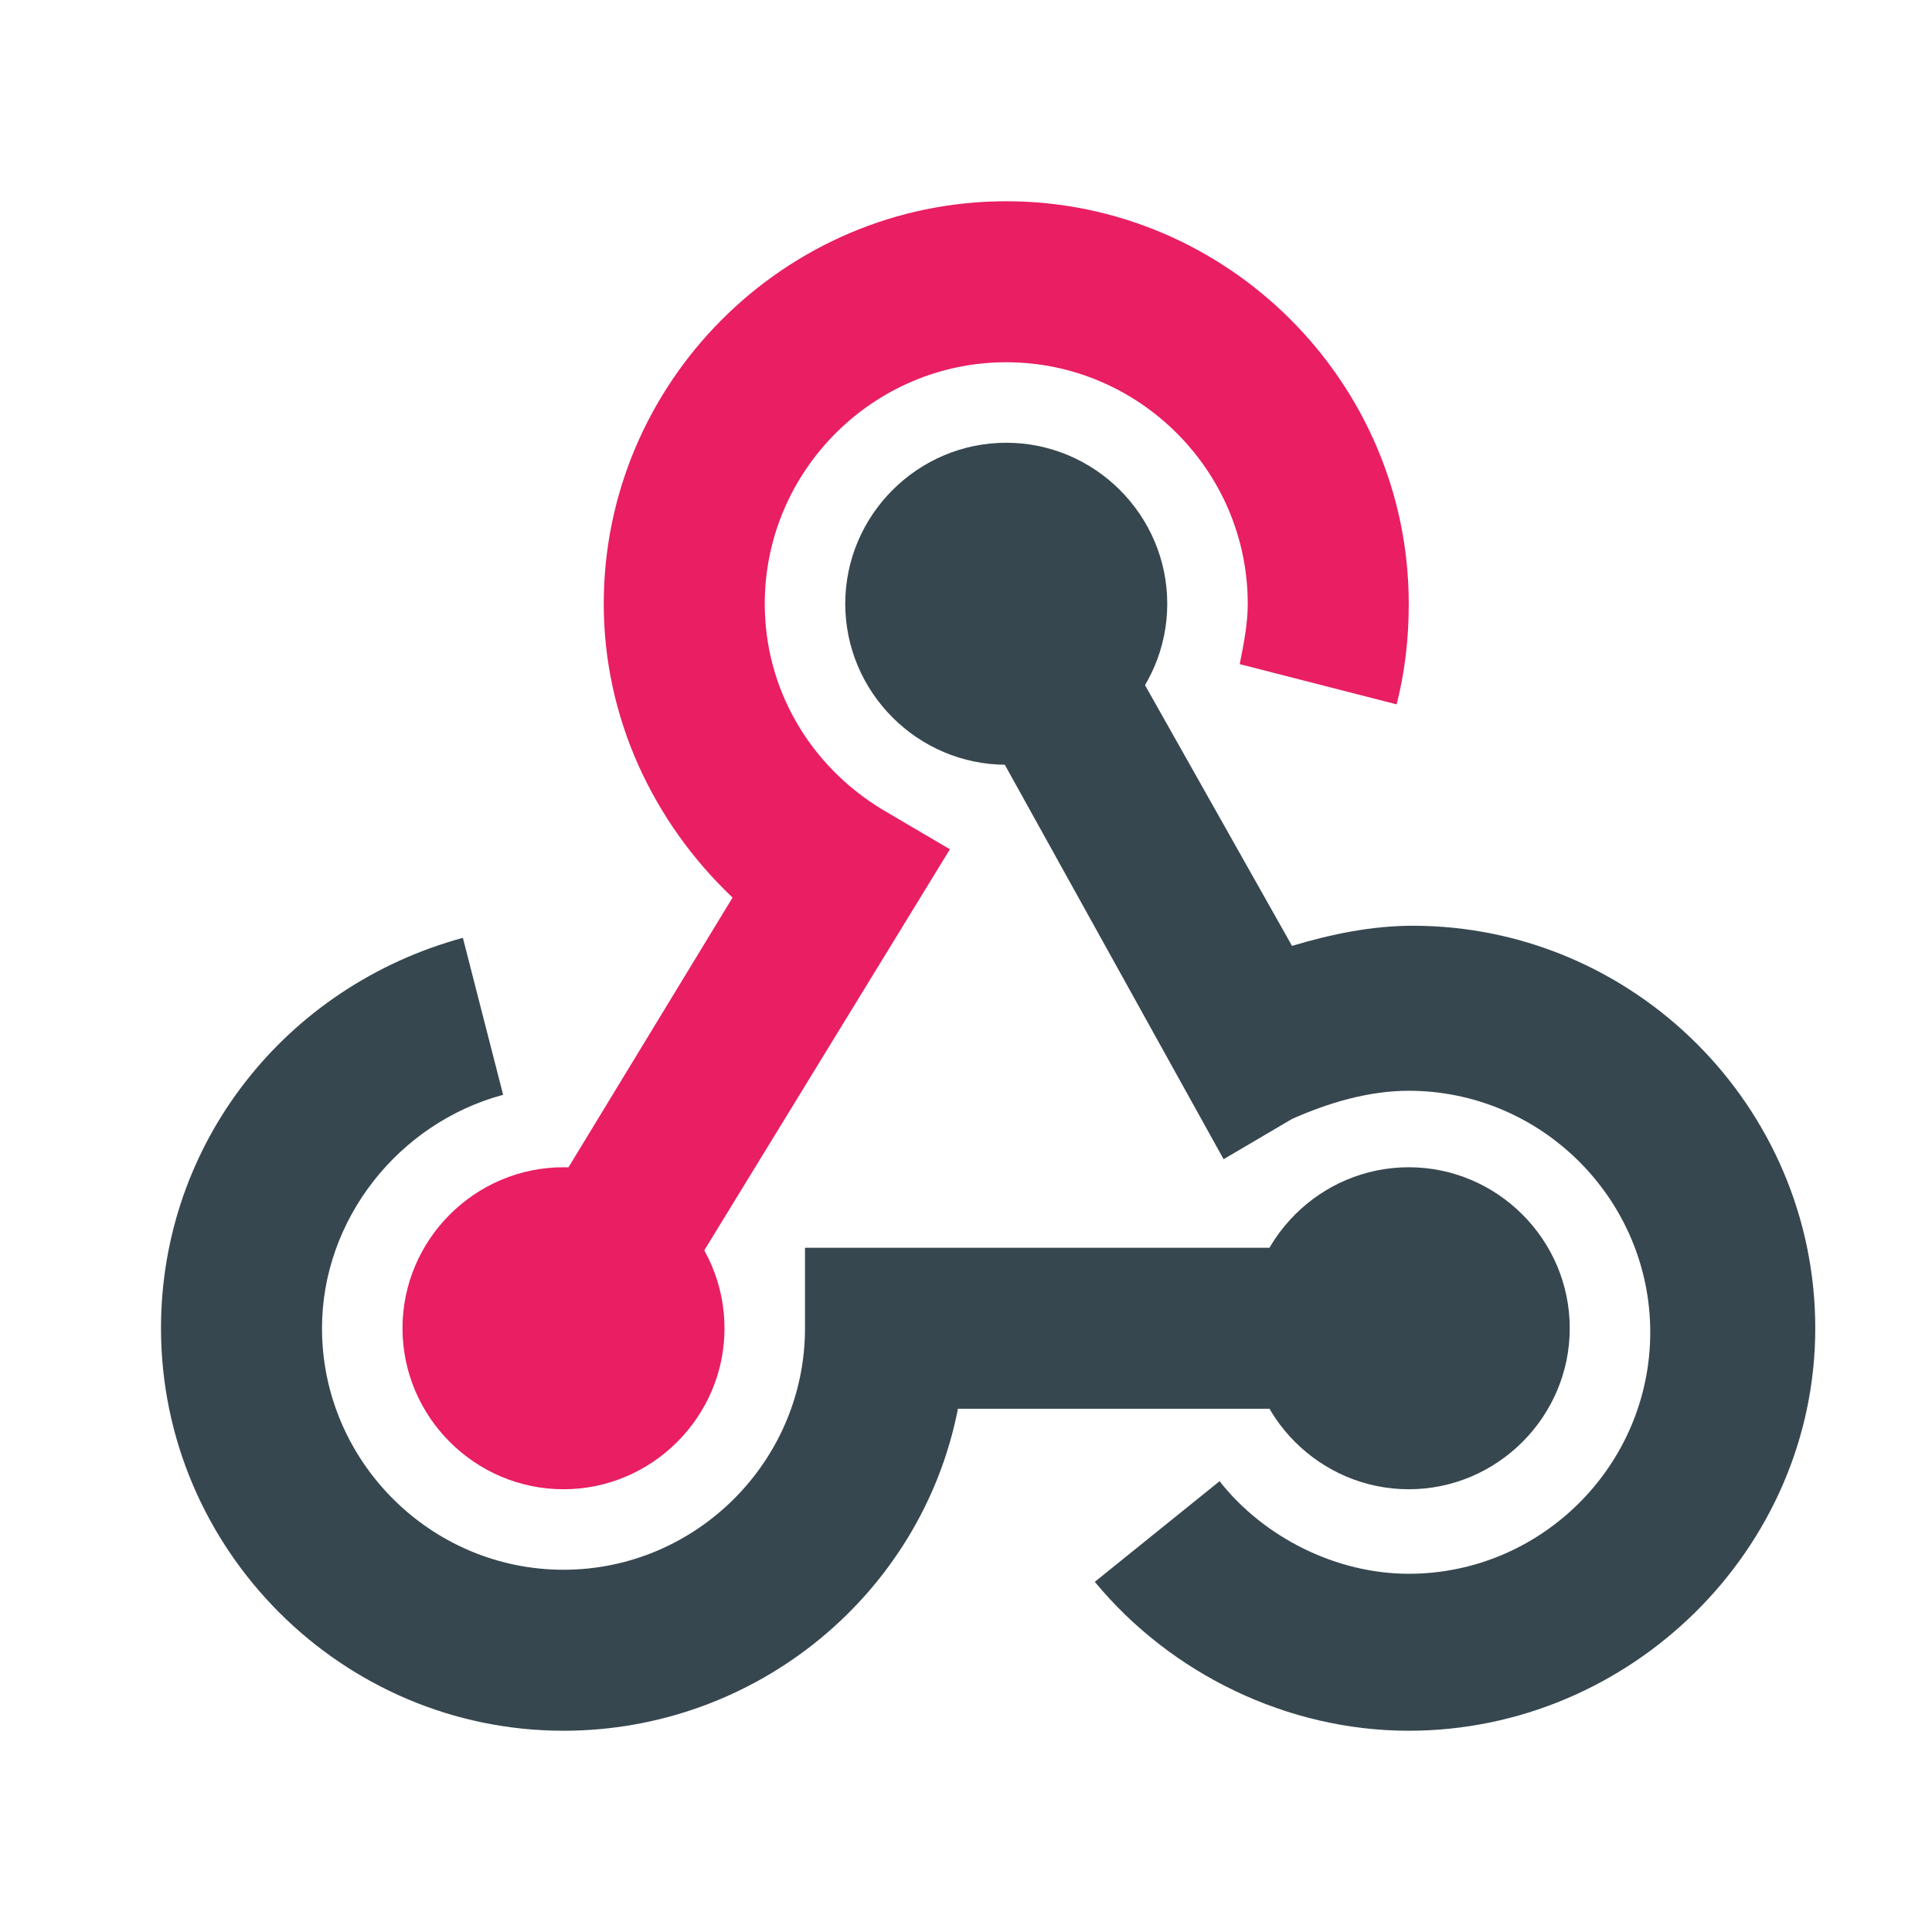
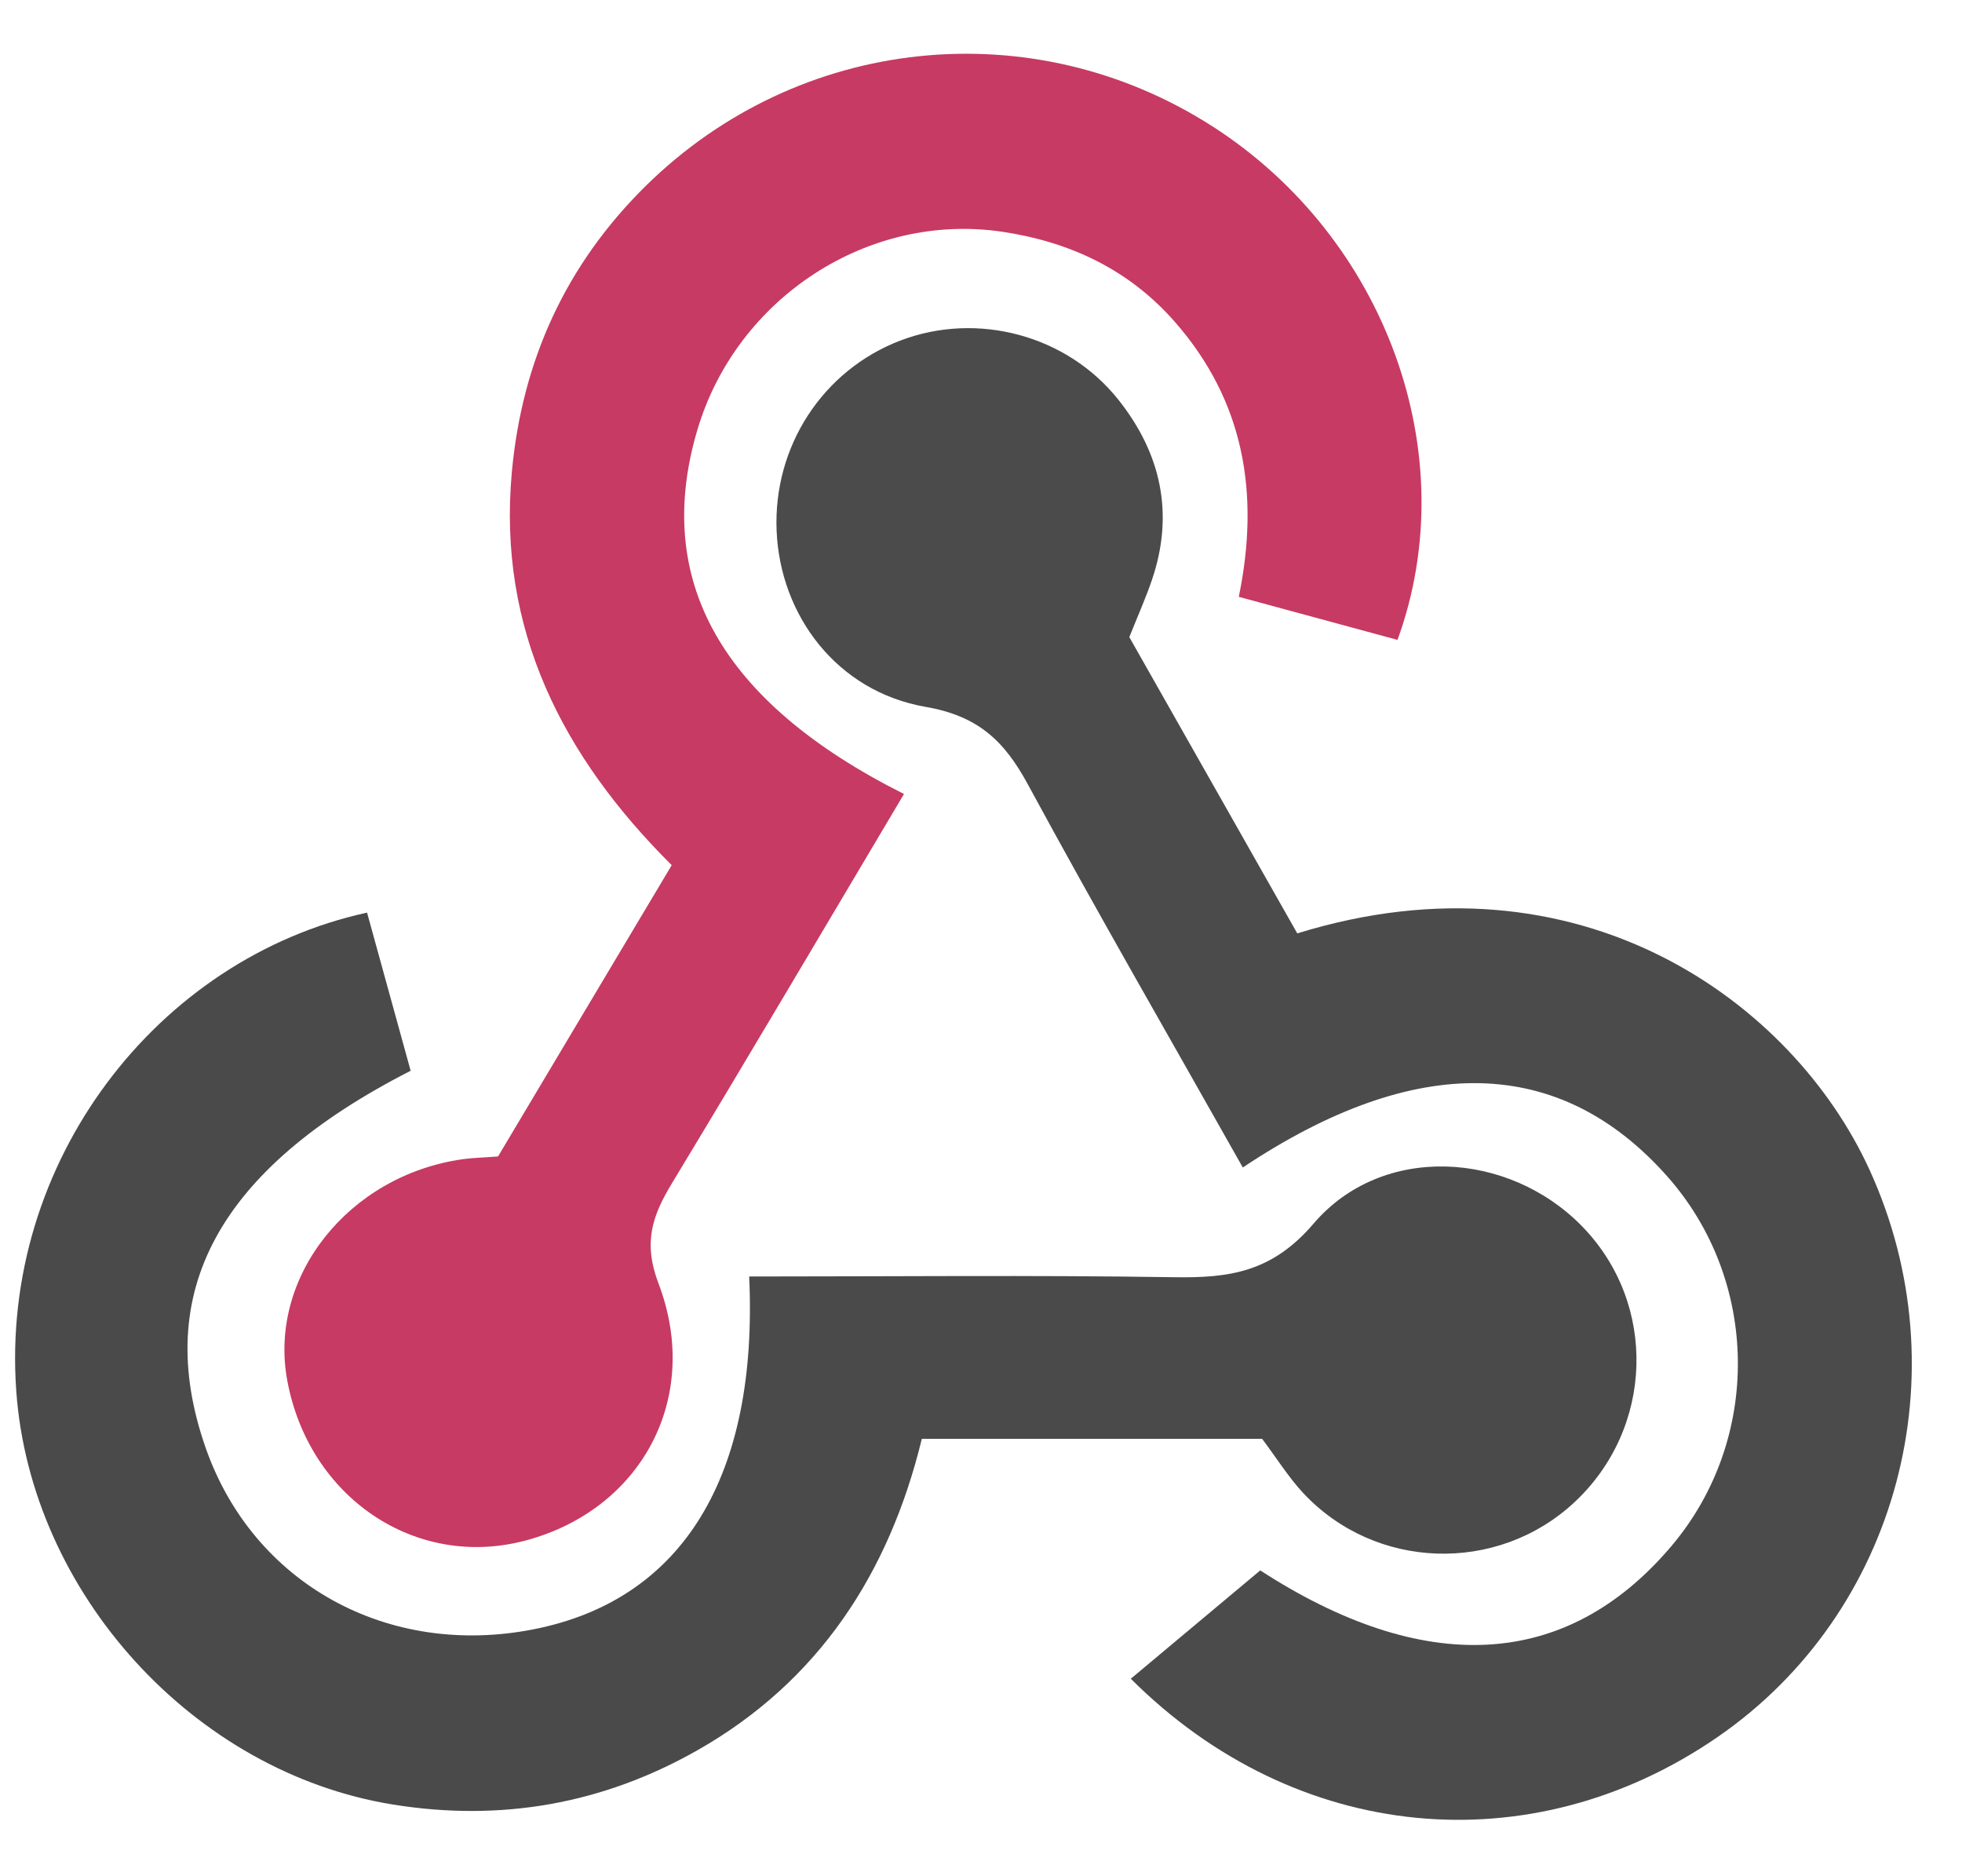
- <svg xmlns="http://www.w3.org/2000/svg" viewBox="0 0 48 48" width="48px" height="48px">
-   <path fill="#37474f" d="M35,37c-2.2,0-4-1.8-4-4s1.8-4,4-4s4,1.8,4,4S37.2,37,35,37z" />
-   <path fill="#37474f" d="M35,43c-3,0-5.9-1.4-7.8-3.7l3.1-2.5c1.1,1.4,2.9,2.3,4.7,2.3c3.3,0,6-2.7,6-6s-2.7-6-6-6 c-1,0-2,0.3-2.9,0.7l-1.7,1L23.3,16l3.5-1.9l5.3,9.4c1-0.3,2-0.5,3-0.5c5.5,0,10,4.5,10,10S40.5,43,35,43z" />
-   <path fill="#37474f" d="M14,43C8.5,43,4,38.5,4,33c0-4.6,3.1-8.5,7.5-9.7l1,3.9C9.9,27.9,8,30.3,8,33c0,3.3,2.7,6,6,6 s6-2.7,6-6v-2h15v4H23.8C22.9,39.6,18.8,43,14,43z" />
-   <path fill="#e91e63" d="M14,37c-2.2,0-4-1.8-4-4s1.8-4,4-4s4,1.8,4,4S16.2,37,14,37z" />
-   <path fill="#37474f" d="M25,19c-2.2,0-4-1.8-4-4s1.8-4,4-4s4,1.8,4,4S27.2,19,25,19z" />
-   <path fill="#e91e63" d="M15.7,34L12.3,32l5.9-9.7c-2-1.9-3.2-4.5-3.2-7.3c0-5.5,4.5-10,10-10c5.5,0,10,4.5,10,10 c0,0.9-0.1,1.7-0.3,2.5l-3.9-1c0.1-0.5,0.2-1,0.2-1.5c0-3.3-2.7-6-6-6s-6,2.7-6,6c0,2.1,1.1,4,2.9,5.1l1.7,1L15.7,34z" />
+ <svg xmlns="http://www.w3.org/2000/svg" height="2390" preserveAspectRatio="xMidYMid" viewBox="-2.028 -4.82 263.848 249.371" width="2500">
+   <path d="m119.54 100.503c-10.61 17.836-20.775 35.108-31.152 52.25-2.665 4.401-3.984 7.986-1.855 13.58 5.878 15.454-2.414 30.493-17.998 34.575-14.697 3.851-29.016-5.808-31.932-21.543-2.584-13.927 8.224-27.58 23.58-29.757 1.286-.184 2.6-.205 4.762-.367l23.358-39.168c-14.691-14.608-23.435-31.683-21.5-52.843 1.368-14.957 7.25-27.883 18-38.477 20.59-20.288 52.002-23.573 76.246-8.001 23.284 14.958 33.948 44.094 24.858 69.031-6.854-1.858-13.756-3.732-21.343-5.79 2.854-13.865.743-26.315-8.608-36.981-6.178-7.042-14.106-10.733-23.12-12.093-18.072-2.73-35.815 8.88-41.08 26.618-5.976 20.13 3.069 36.575 27.784 48.967z" fill="#c73a63" />
+   <path d="m149.841 79.41c7.475 13.187 15.065 26.573 22.587 39.836 38.02-11.763 66.686 9.284 76.97 31.817 12.422 27.219 3.93 59.457-20.465 76.25-25.04 17.238-56.707 14.293-78.892-7.851 5.654-4.733 11.336-9.487 17.407-14.566 21.912 14.192 41.077 13.524 55.305-3.282 12.133-14.337 11.87-35.714-.615-49.75-14.408-16.197-33.707-16.691-57.035-1.143-9.677-17.168-19.522-34.199-28.893-51.491-3.16-5.828-6.648-9.21-13.77-10.443-11.893-2.062-19.571-12.275-20.032-23.717-.453-11.316 6.214-21.545 16.634-25.53 10.322-3.949 22.435-.762 29.378 8.014 5.674 7.17 7.477 15.24 4.491 24.083-.83 2.466-1.905 4.852-3.07 7.774z" fill="#4b4b4b" />
+   <path d="m167.707 187.21h-45.77c-4.387 18.044-13.863 32.612-30.19 41.876-12.693 7.2-26.373 9.641-40.933 7.29-26.808-4.323-48.728-28.456-50.658-55.63-2.184-30.784 18.975-58.147 47.178-64.293 1.947 7.071 3.915 14.21 5.862 21.264-25.876 13.202-34.832 29.836-27.59 50.636 6.375 18.304 24.484 28.337 44.147 24.457 20.08-3.962 30.204-20.65 28.968-47.432 19.036 0 38.088-.197 57.126.097 7.434.117 13.173-.654 18.773-7.208 9.22-10.784 26.191-9.811 36.121.374 10.148 10.409 9.662 27.157-1.077 37.127-10.361 9.62-26.73 9.106-36.424-1.26-1.992-2.136-3.562-4.673-5.533-7.298z" fill="#4a4a4a" />
</svg>
